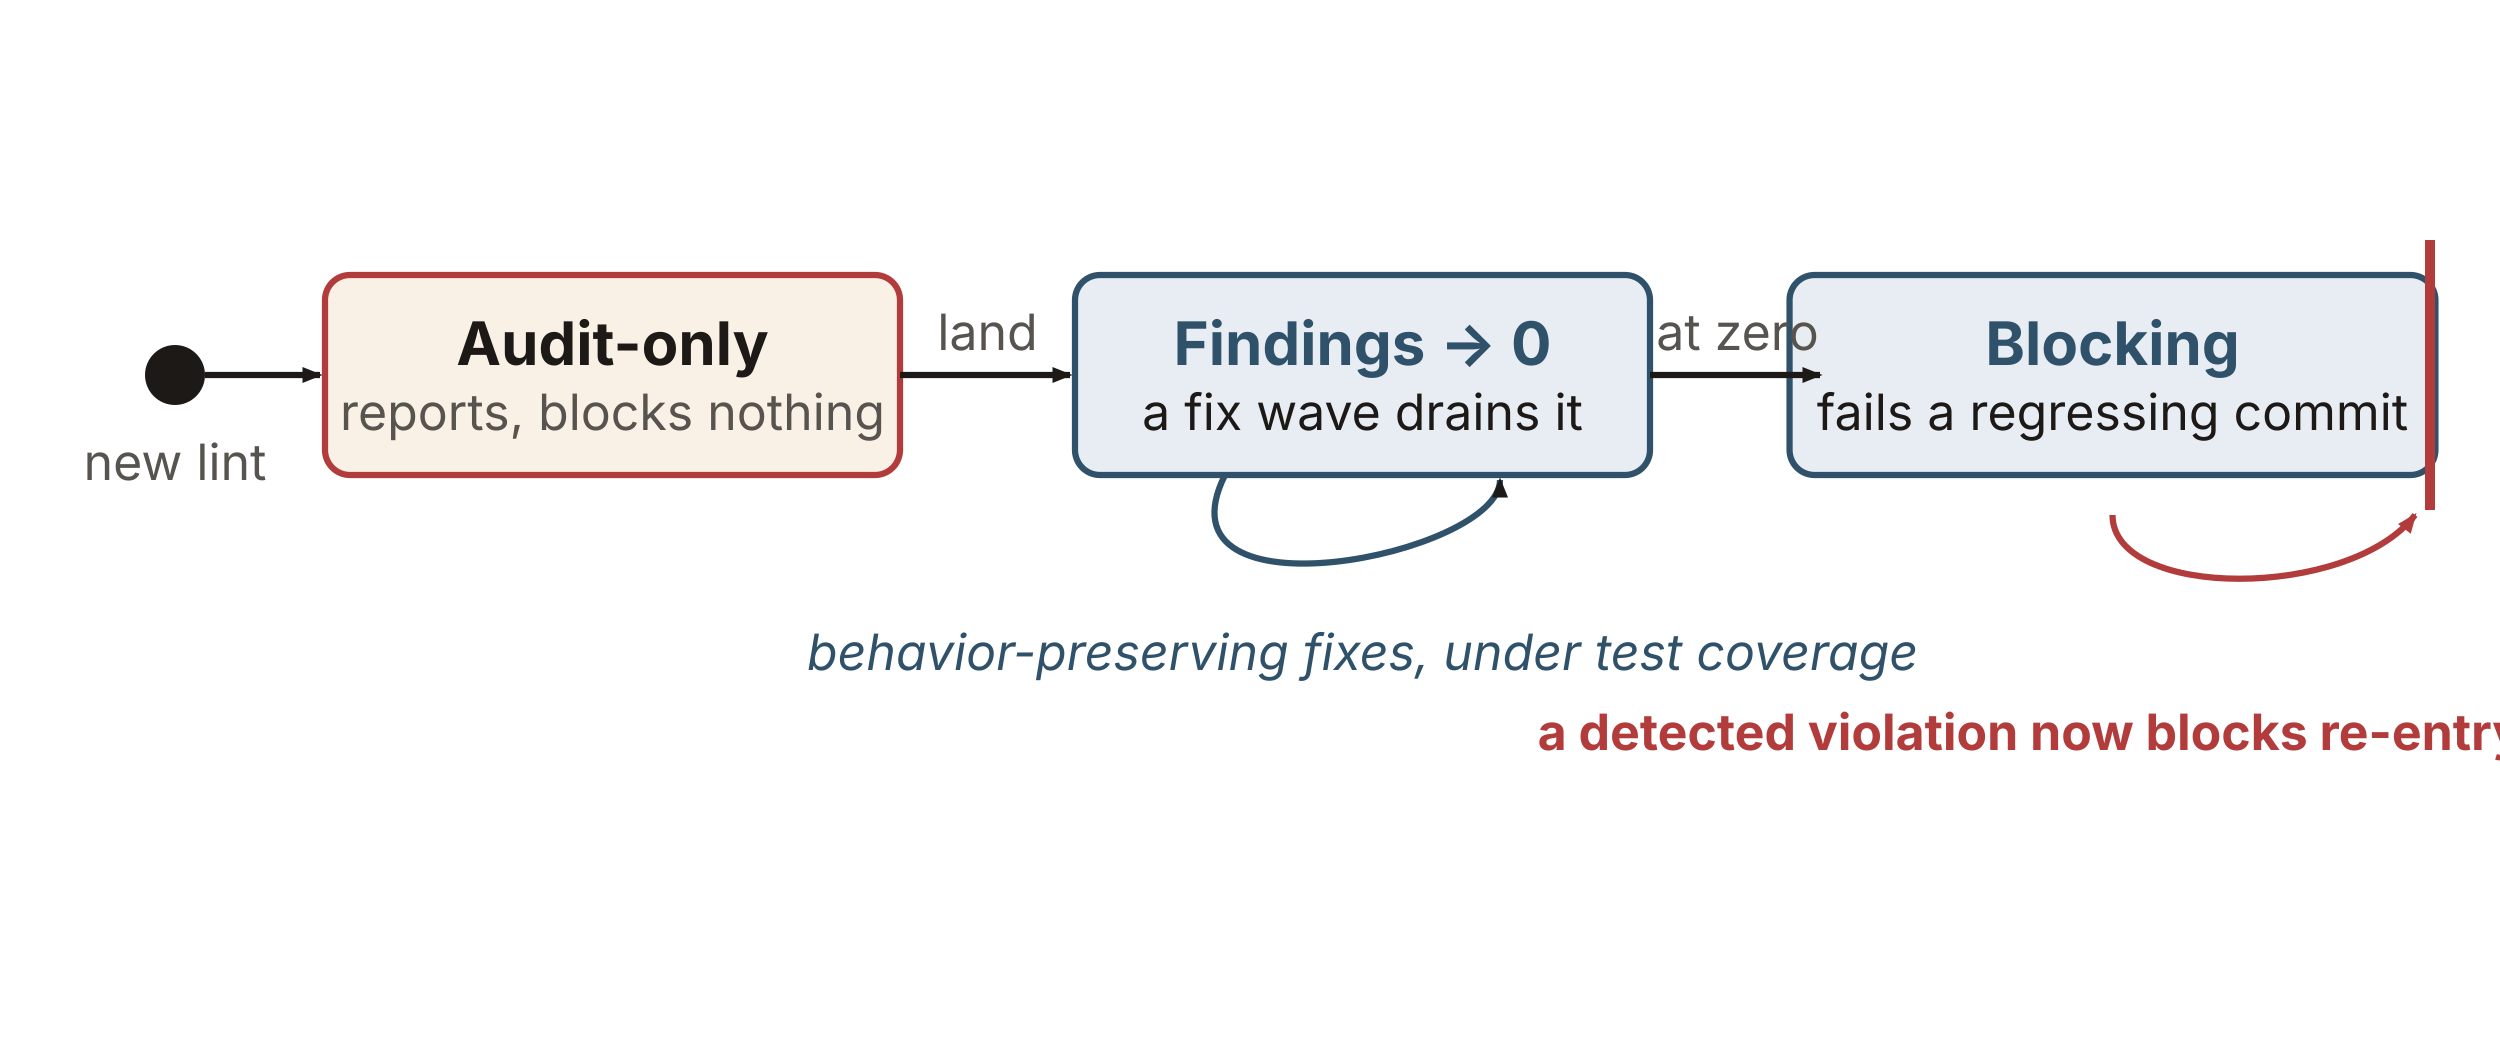
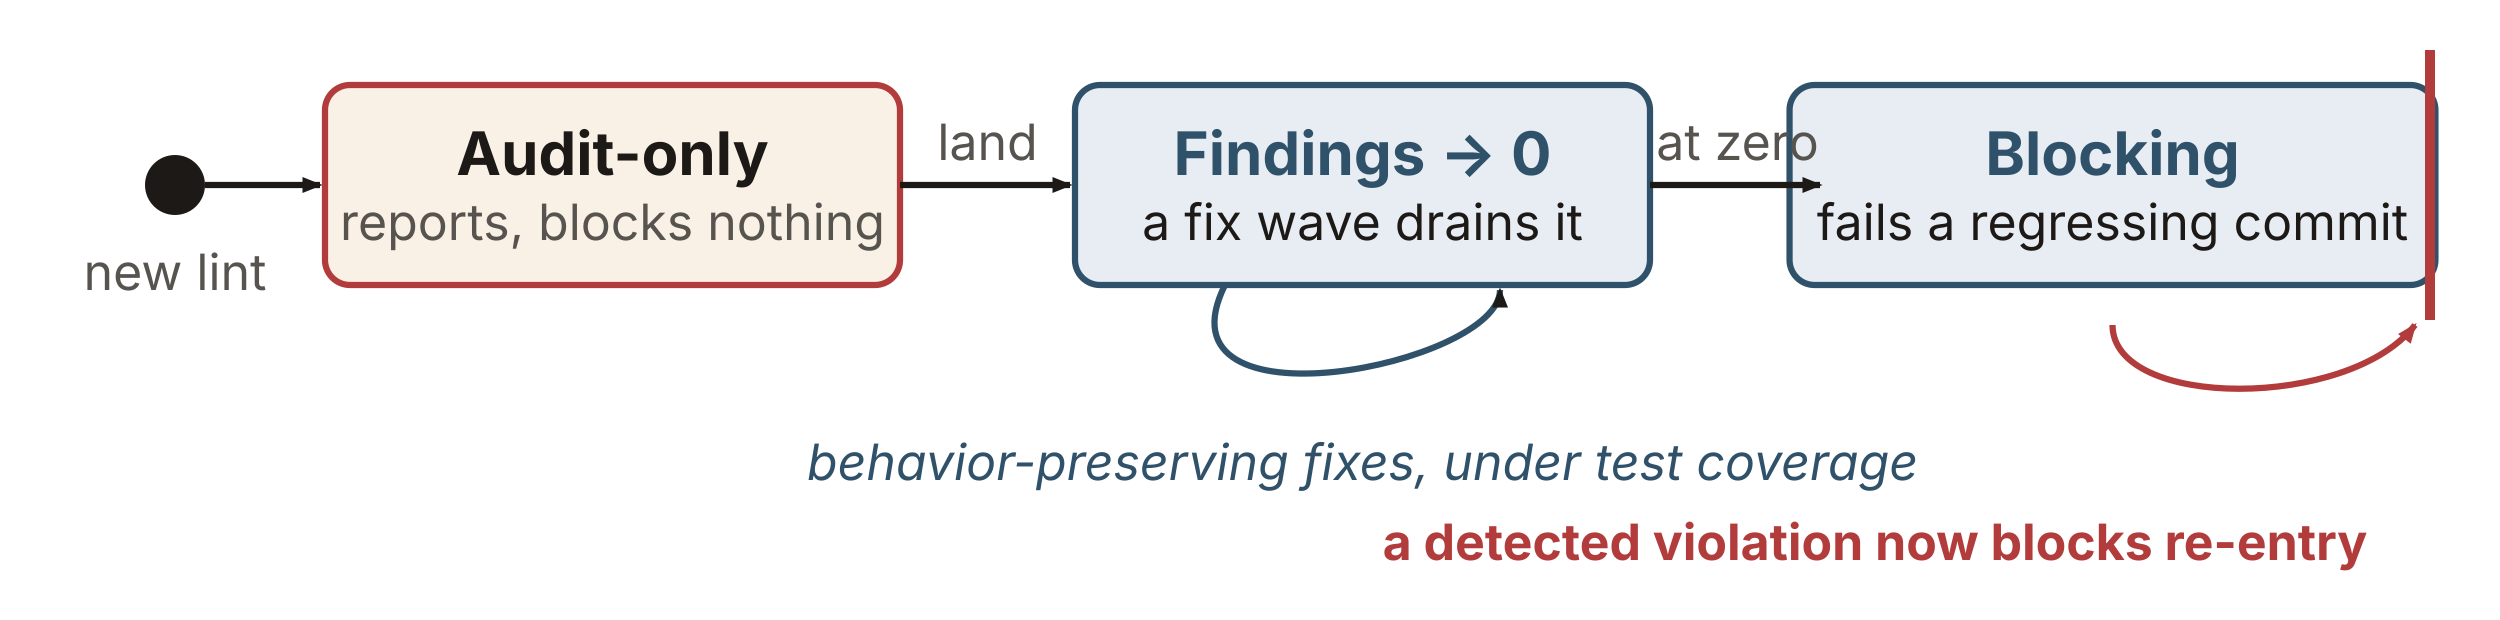
- <svg xmlns="http://www.w3.org/2000/svg" viewBox="0 0 1000 420" width="1000" height="420" role="group" aria-labelledby="szpTitle szpDesc" font-family="'Source Sans 3', -apple-system, 'Segoe UI', sans-serif">
+ <svg xmlns="http://www.w3.org/2000/svg" viewBox="0 76 1000 248" width="1000" height="248" role="group" aria-labelledby="szpTitle szpDesc" font-family="'Source Sans 3', -apple-system, 'Segoe UI', sans-serif">
  <defs>
    <marker id="szpArrow" markerWidth="9" markerHeight="9" refX="7" refY="3.2" orient="auto" markerUnits="userSpaceOnUse">
      <path d="M0,0 L8,3.2 L0,6.4 Z" fill="#1c1917" />
    </marker>
    <marker id="szpArrowRed" markerWidth="9" markerHeight="9" refX="7" refY="3.2" orient="auto" markerUnits="userSpaceOnUse">
      <path d="M0,0 L8,3.2 L0,6.4 Z" fill="#b23b3b" />
    </marker>
  </defs>
  <circle id="start" cx="70" cy="150" r="12" fill="#1c1917" />
  <text x="70" y="192" text-anchor="middle" font-size="20" fill="#57534e">new lint</text>
  <rect id="audit" x="130" y="110" width="230" height="80" rx="10" fill="#faf1e6" stroke="#b23b3b" stroke-width="2.5" />
  <text x="245" y="146" text-anchor="middle" font-size="24" font-weight="700" fill="#1c1917">Audit-only</text>
  <text x="245" y="172" text-anchor="middle" font-size="20" fill="#57534e">reports, blocks nothing</text>
  <rect id="drain" x="430" y="110" width="230" height="80" rx="10" fill="#e7edf3" stroke="#2f5169" stroke-width="2.5" />
  <text x="545" y="146" text-anchor="middle" font-size="24" font-weight="700" fill="#2f5169">Findings → 0</text>
  <text x="545" y="172" text-anchor="middle" font-size="20" fill="#1c1917">a fix wave drains it</text>
  <rect id="blocking" x="715.82" y="110" width="258.35" height="80" rx="10" fill="#e7edf3" stroke="#2f5169" stroke-width="2.5" />
  <text x="845" y="146" text-anchor="middle" font-size="24" font-weight="700" fill="#2f5169">Blocking</text>
  <text x="845" y="172" text-anchor="middle" font-size="20" fill="#1c1917">fails a regressing commit</text>
  <g fill="none" stroke="#1c1917" stroke-width="2.5" marker-end="url(#szpArrow)">
    <path d="M82,150 L128,150" />
    <path d="M360,150 L428,150" />
    <path d="M660,150 L728,150" />
  </g>
  <text x="395" y="140" text-anchor="middle" font-size="20" fill="#57534e">land</text>
  <text x="695" y="140" text-anchor="middle" font-size="20" fill="#57534e">at zero</text>
  <g fill="none" stroke="#2f5169" stroke-width="2.5" marker-end="url(#szpArrow)">
    <path d="M490,190 C460,250 600,222 600,192" />
  </g>
  <text x="545" y="268" text-anchor="middle" font-size="20" font-style="italic" fill="#2f5169">behavior-preserving fixes, under test coverage</text>
  <line x1="972" y1="96" x2="972" y2="204" stroke="#b23b3b" stroke-width="4" />
  <g fill="none" stroke="#b23b3b" stroke-width="2.5" marker-end="url(#szpArrowRed)">
    <path d="M845,206 C845,240 940,240 966,206" />
  </g>
-   <text x="812" y="300" text-anchor="middle" font-size="20" font-weight="700" fill="#b23b3b">a detected violation now blocks re-entry</text>
+   <text x="750" y="300" text-anchor="middle" font-size="20" font-weight="700" fill="#b23b3b">a detected violation now blocks re-entry</text>
</svg>
